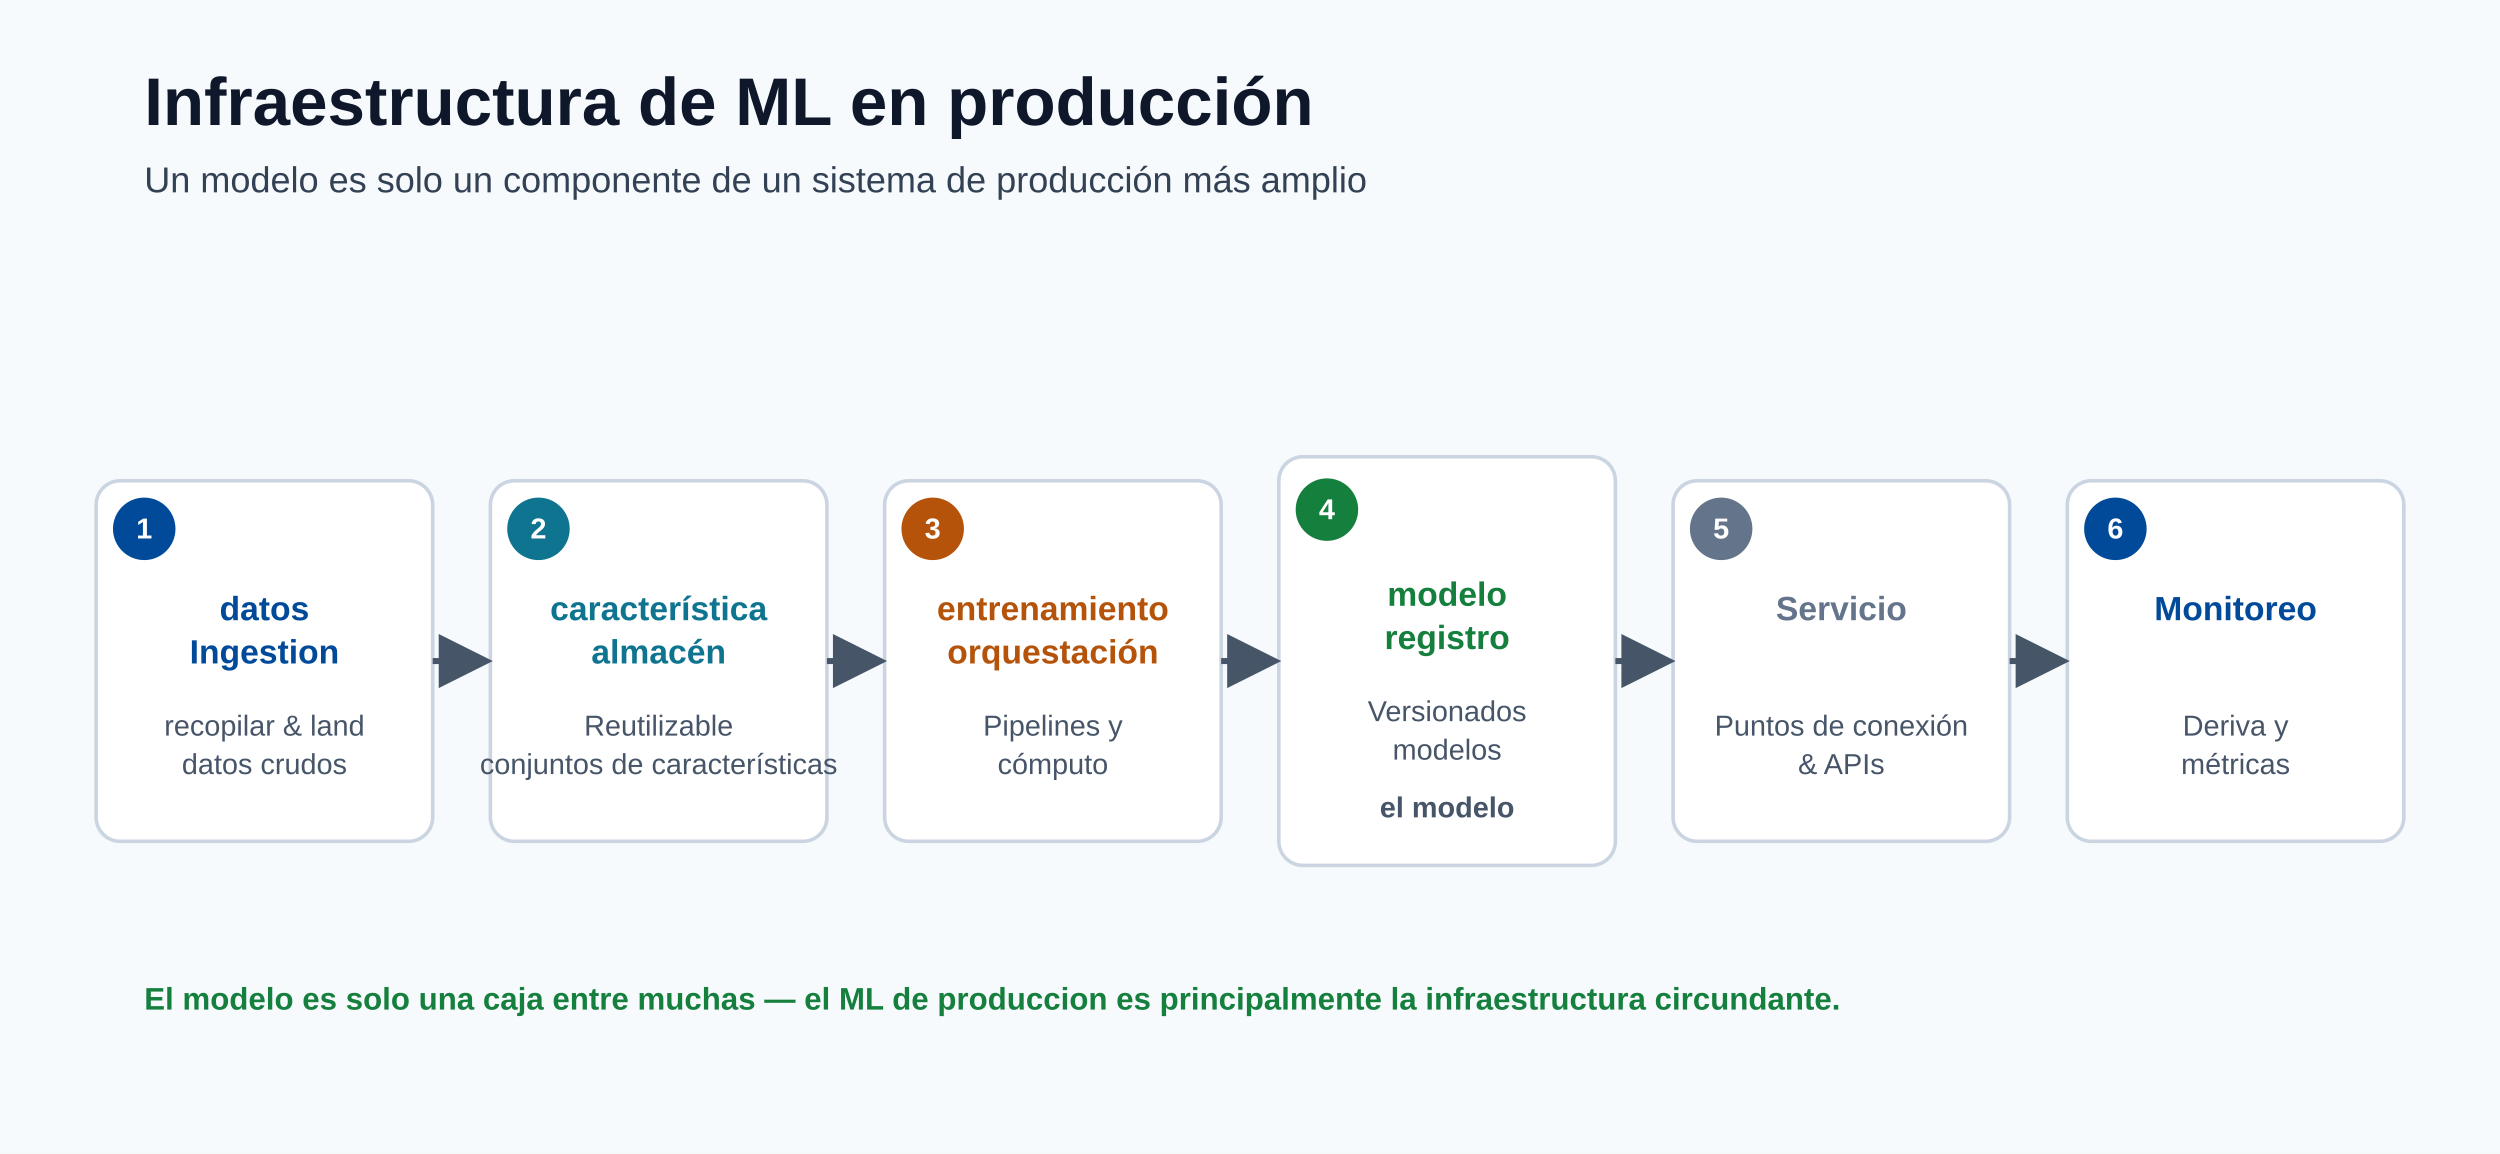
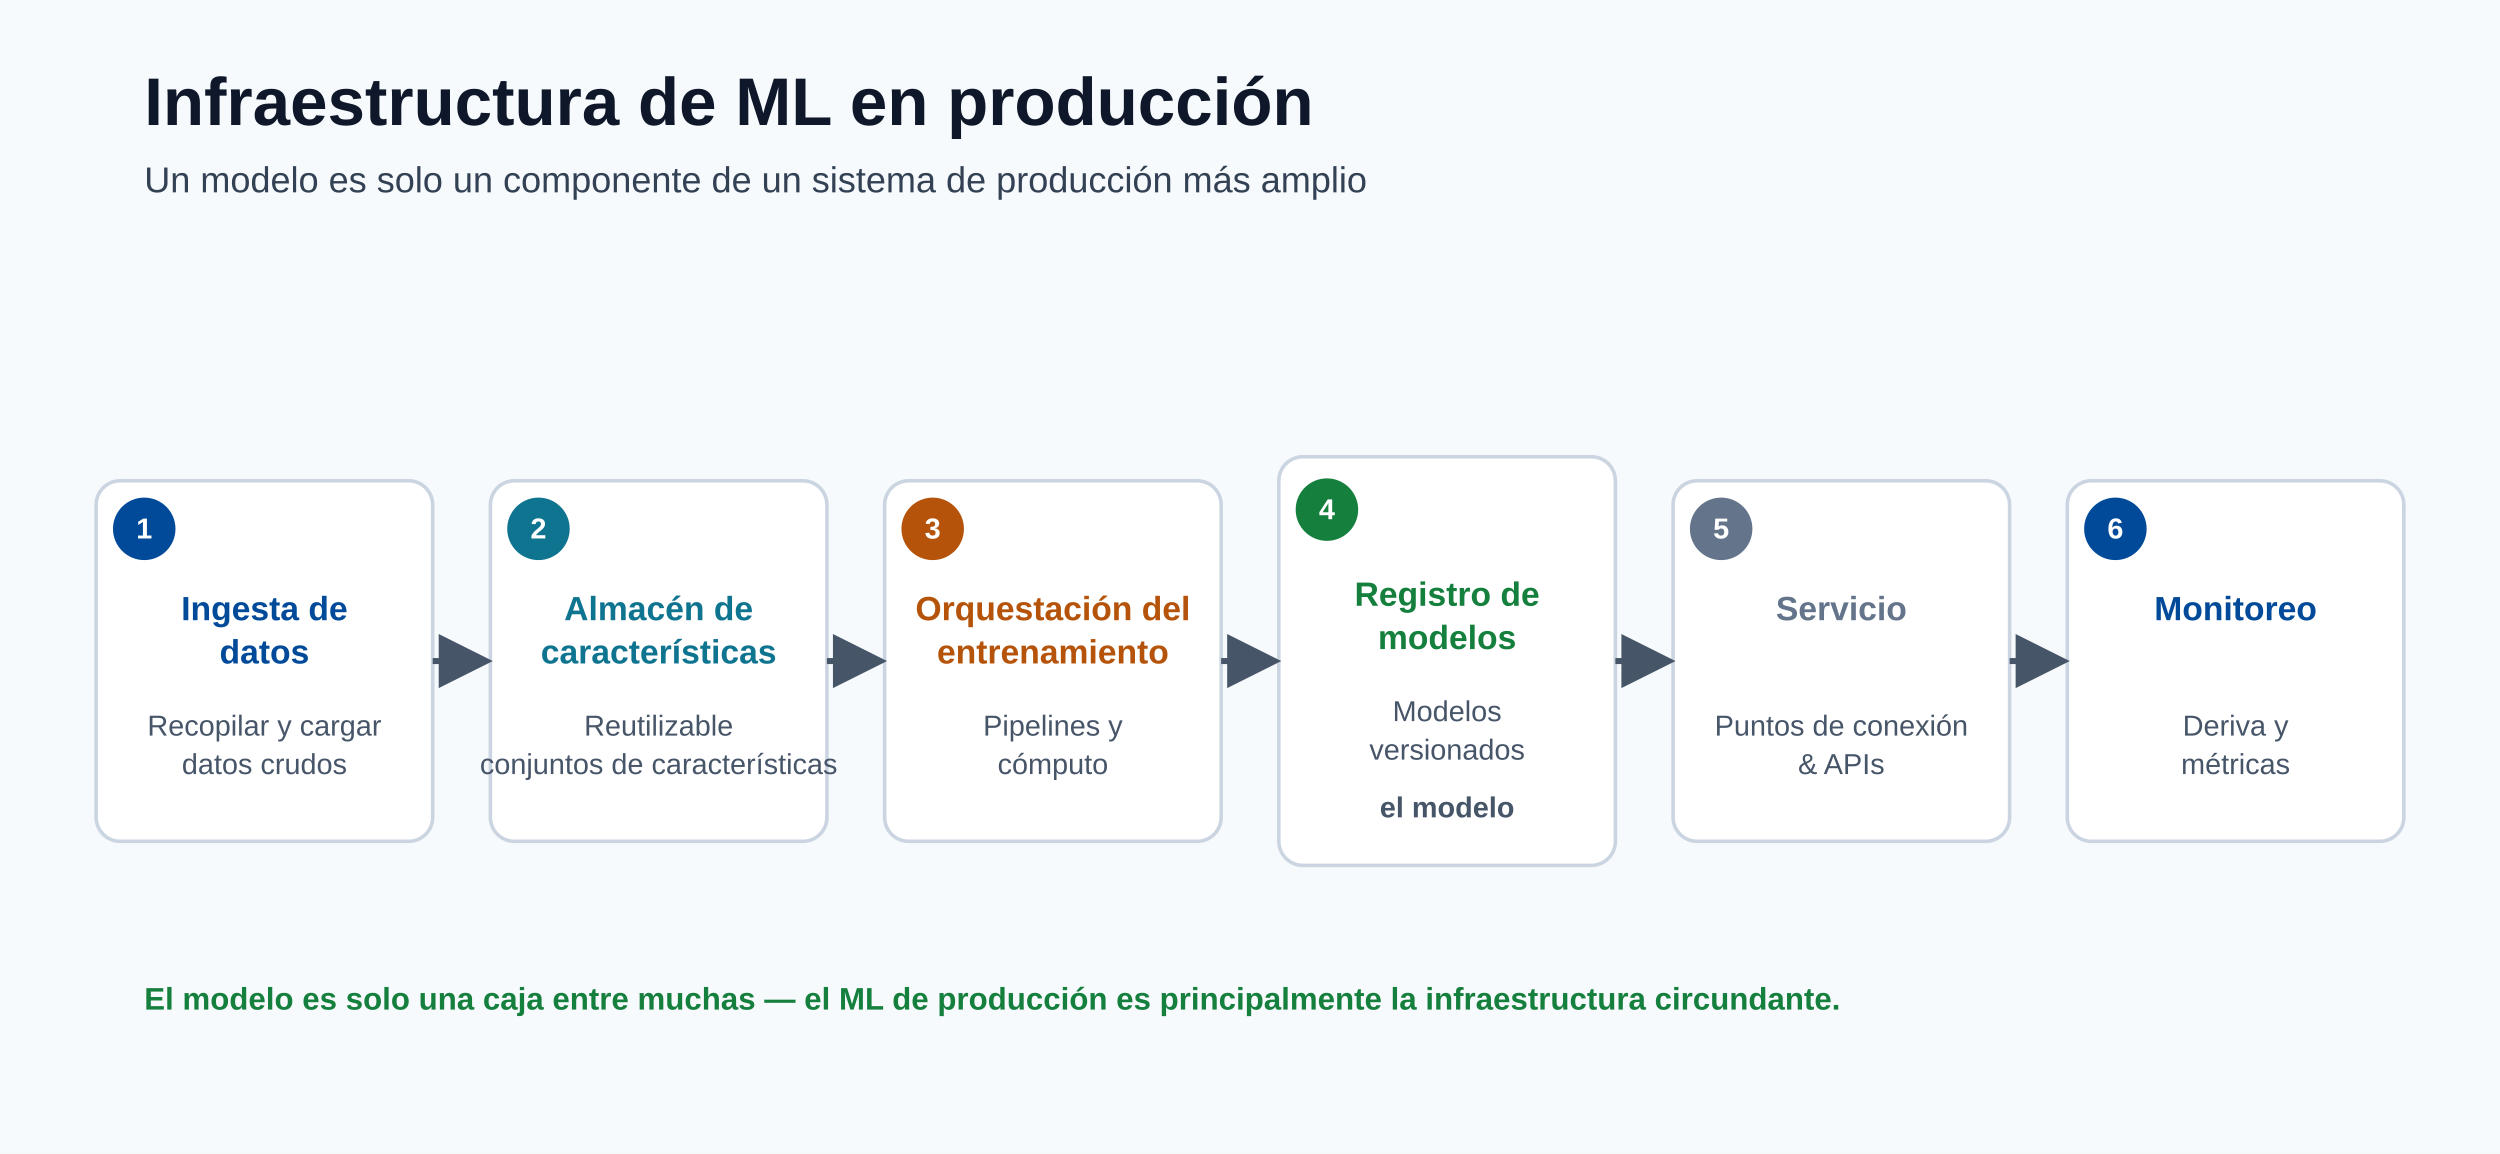
<svg xmlns="http://www.w3.org/2000/svg" width="1040" height="480" viewBox="0 0 1040 480" role="img" aria-labelledby="title desc">
  <defs>
    <style>
      .bg { fill: #f7fafc; }
      .title { fill: #0f172a; font-family: Segoe UI, Arial, sans-serif; font-size: 28px; font-weight: 700; }
      .subtitle { fill: #334155; font-family: Segoe UI, Arial, sans-serif; font-size: 15px; }
      .card { fill: #ffffff; stroke: #cbd5e1; stroke-width: 1.5; }
      .head { font-family: Segoe UI, Arial, sans-serif; font-size: 14px; font-weight: 700; text-anchor: middle; }
      .sub { font-family: Segoe UI, Arial, sans-serif; font-size: 12px; fill: #475569; text-anchor: middle; }
      .badge { font-family: Segoe UI, Arial, sans-serif; font-size: 12px; font-weight: 700; fill: #ffffff; text-anchor: middle; }
      .note { font-family: Segoe UI, Arial, sans-serif; font-size: 13px; fill: #15803d; font-weight: 700; }
      .arrow { stroke: #475569; stroke-width: 2.5; fill: none; }
    </style>
    <marker id="ah" markerWidth="9" markerHeight="9" refX="7" refY="4.5" orient="auto">
      <path d="M0,0 L9,4.5 L0,9 z" fill="#475569" />
    </marker>
  </defs>
  <rect class="bg" x="0" y="0" width="1040" height="480" />
  <text class="title" x="60" y="52">Infraestructura de ML en producción</text>
  <text class="subtitle" x="60" y="80">Un modelo es solo un componente de un sistema de producción más amplio</text>
  <rect class="card" x="40" y="200" width="140" height="150" rx="10" stroke="#004a99" stroke-width="2" />
  <circle cx="60" cy="220" r="13" fill="#004a99" />
  <text class="badge" x="60" y="224">1</text>
-   <text class="head" x="110" y="258" fill="#004a99">datos</text>
-   <text class="head" x="110" y="276" fill="#004a99">Ingestion</text>
-   <text class="sub" x="110" y="306">recopilar &amp; land</text>
+   <text class="head" x="110" y="258" fill="#004a99">Ingesta de</text>
+   <text class="head" x="110" y="276" fill="#004a99">datos</text>
+   <text class="sub" x="110" y="306">Recopilar y cargar</text>
  <text class="sub" x="110" y="322">datos crudos</text>
  <rect class="card" x="204" y="200" width="140" height="150" rx="10" stroke="#0e7490" stroke-width="2" />
  <circle cx="224" cy="220" r="13" fill="#0e7490" />
  <text class="badge" x="224" y="224">2</text>
-   <text class="head" x="274" y="258" fill="#0e7490">característica</text>
-   <text class="head" x="274" y="276" fill="#0e7490">almacén</text>
+   <text class="head" x="274" y="258" fill="#0e7490">Almacén de</text>
+   <text class="head" x="274" y="276" fill="#0e7490">características</text>
  <text class="sub" x="274" y="306">Reutilizable</text>
  <text class="sub" x="274" y="322">conjuntos de características</text>
  <rect class="card" x="368" y="200" width="140" height="150" rx="10" stroke="#b45309" stroke-width="2" />
  <circle cx="388" cy="220" r="13" fill="#b45309" />
  <text class="badge" x="388" y="224">3</text>
-   <text class="head" x="438" y="258" fill="#b45309">entrenamiento</text>
-   <text class="head" x="438" y="276" fill="#b45309">orquestación</text>
+   <text class="head" x="438" y="258" fill="#b45309">Orquestación del</text>
+   <text class="head" x="438" y="276" fill="#b45309">entrenamiento</text>
  <text class="sub" x="438" y="306">Pipelines y</text>
  <text class="sub" x="438" y="322">cómputo</text>
  <rect class="card" x="532" y="190" width="140" height="170" rx="10" fill="#f0fdf4" stroke="#15803d" stroke-width="3" />
  <circle cx="552" cy="212" r="13" fill="#15803d" />
  <text class="badge" x="552" y="216">4</text>
-   <text class="head" x="602" y="252" fill="#15803d">modelo</text>
-   <text class="head" x="602" y="270" fill="#15803d">registro</text>
-   <text class="sub" x="602" y="300">Versionados</text>
-   <text class="sub" x="602" y="316">modelos</text>
+   <text class="head" x="602" y="252" fill="#15803d">Registro de</text>
+   <text class="head" x="602" y="270" fill="#15803d">modelos</text>
+   <text class="sub" x="602" y="300">Modelos</text>
+   <text class="sub" x="602" y="316">versionados</text>
  <text class="sub" x="602" y="340" font-weight="700" fill="#15803d">el modelo</text>
  <rect class="card" x="696" y="200" width="140" height="150" rx="10" stroke="#64748b" stroke-width="2" />
  <circle cx="716" cy="220" r="13" fill="#64748b" />
  <text class="badge" x="716" y="224">5</text>
  <text class="head" x="766" y="258" fill="#64748b">Servicio</text>
  <text class="sub" x="766" y="306">Puntos de conexión</text>
  <text class="sub" x="766" y="322">&amp; APIs</text>
  <rect class="card" x="860" y="200" width="140" height="150" rx="10" stroke="#004a99" stroke-width="2" />
  <circle cx="880" cy="220" r="13" fill="#004a99" />
  <text class="badge" x="880" y="224">6</text>
  <text class="head" x="930" y="258" fill="#004a99">Monitoreo</text>
  <text class="sub" x="930" y="306">Deriva y</text>
  <text class="sub" x="930" y="322">métricas</text>
  <line class="arrow" x1="180" y1="275" x2="200" y2="275" marker-end="url(#ah)" />
  <line class="arrow" x1="344" y1="275" x2="364" y2="275" marker-end="url(#ah)" />
  <line class="arrow" x1="508" y1="275" x2="528" y2="275" marker-end="url(#ah)" />
  <line class="arrow" x1="672" y1="275" x2="692" y2="275" marker-end="url(#ah)" />
  <line class="arrow" x1="836" y1="275" x2="856" y2="275" marker-end="url(#ah)" />
-   <text class="note" x="60" y="420">El modelo es solo una caja entre muchas — el ML de produccion es principalmente la infraestructura circundante.</text>
+   <text class="note" x="60" y="420">El modelo es solo una caja entre muchas — el ML de producción es principalmente la infraestructura circundante.</text>
</svg>
